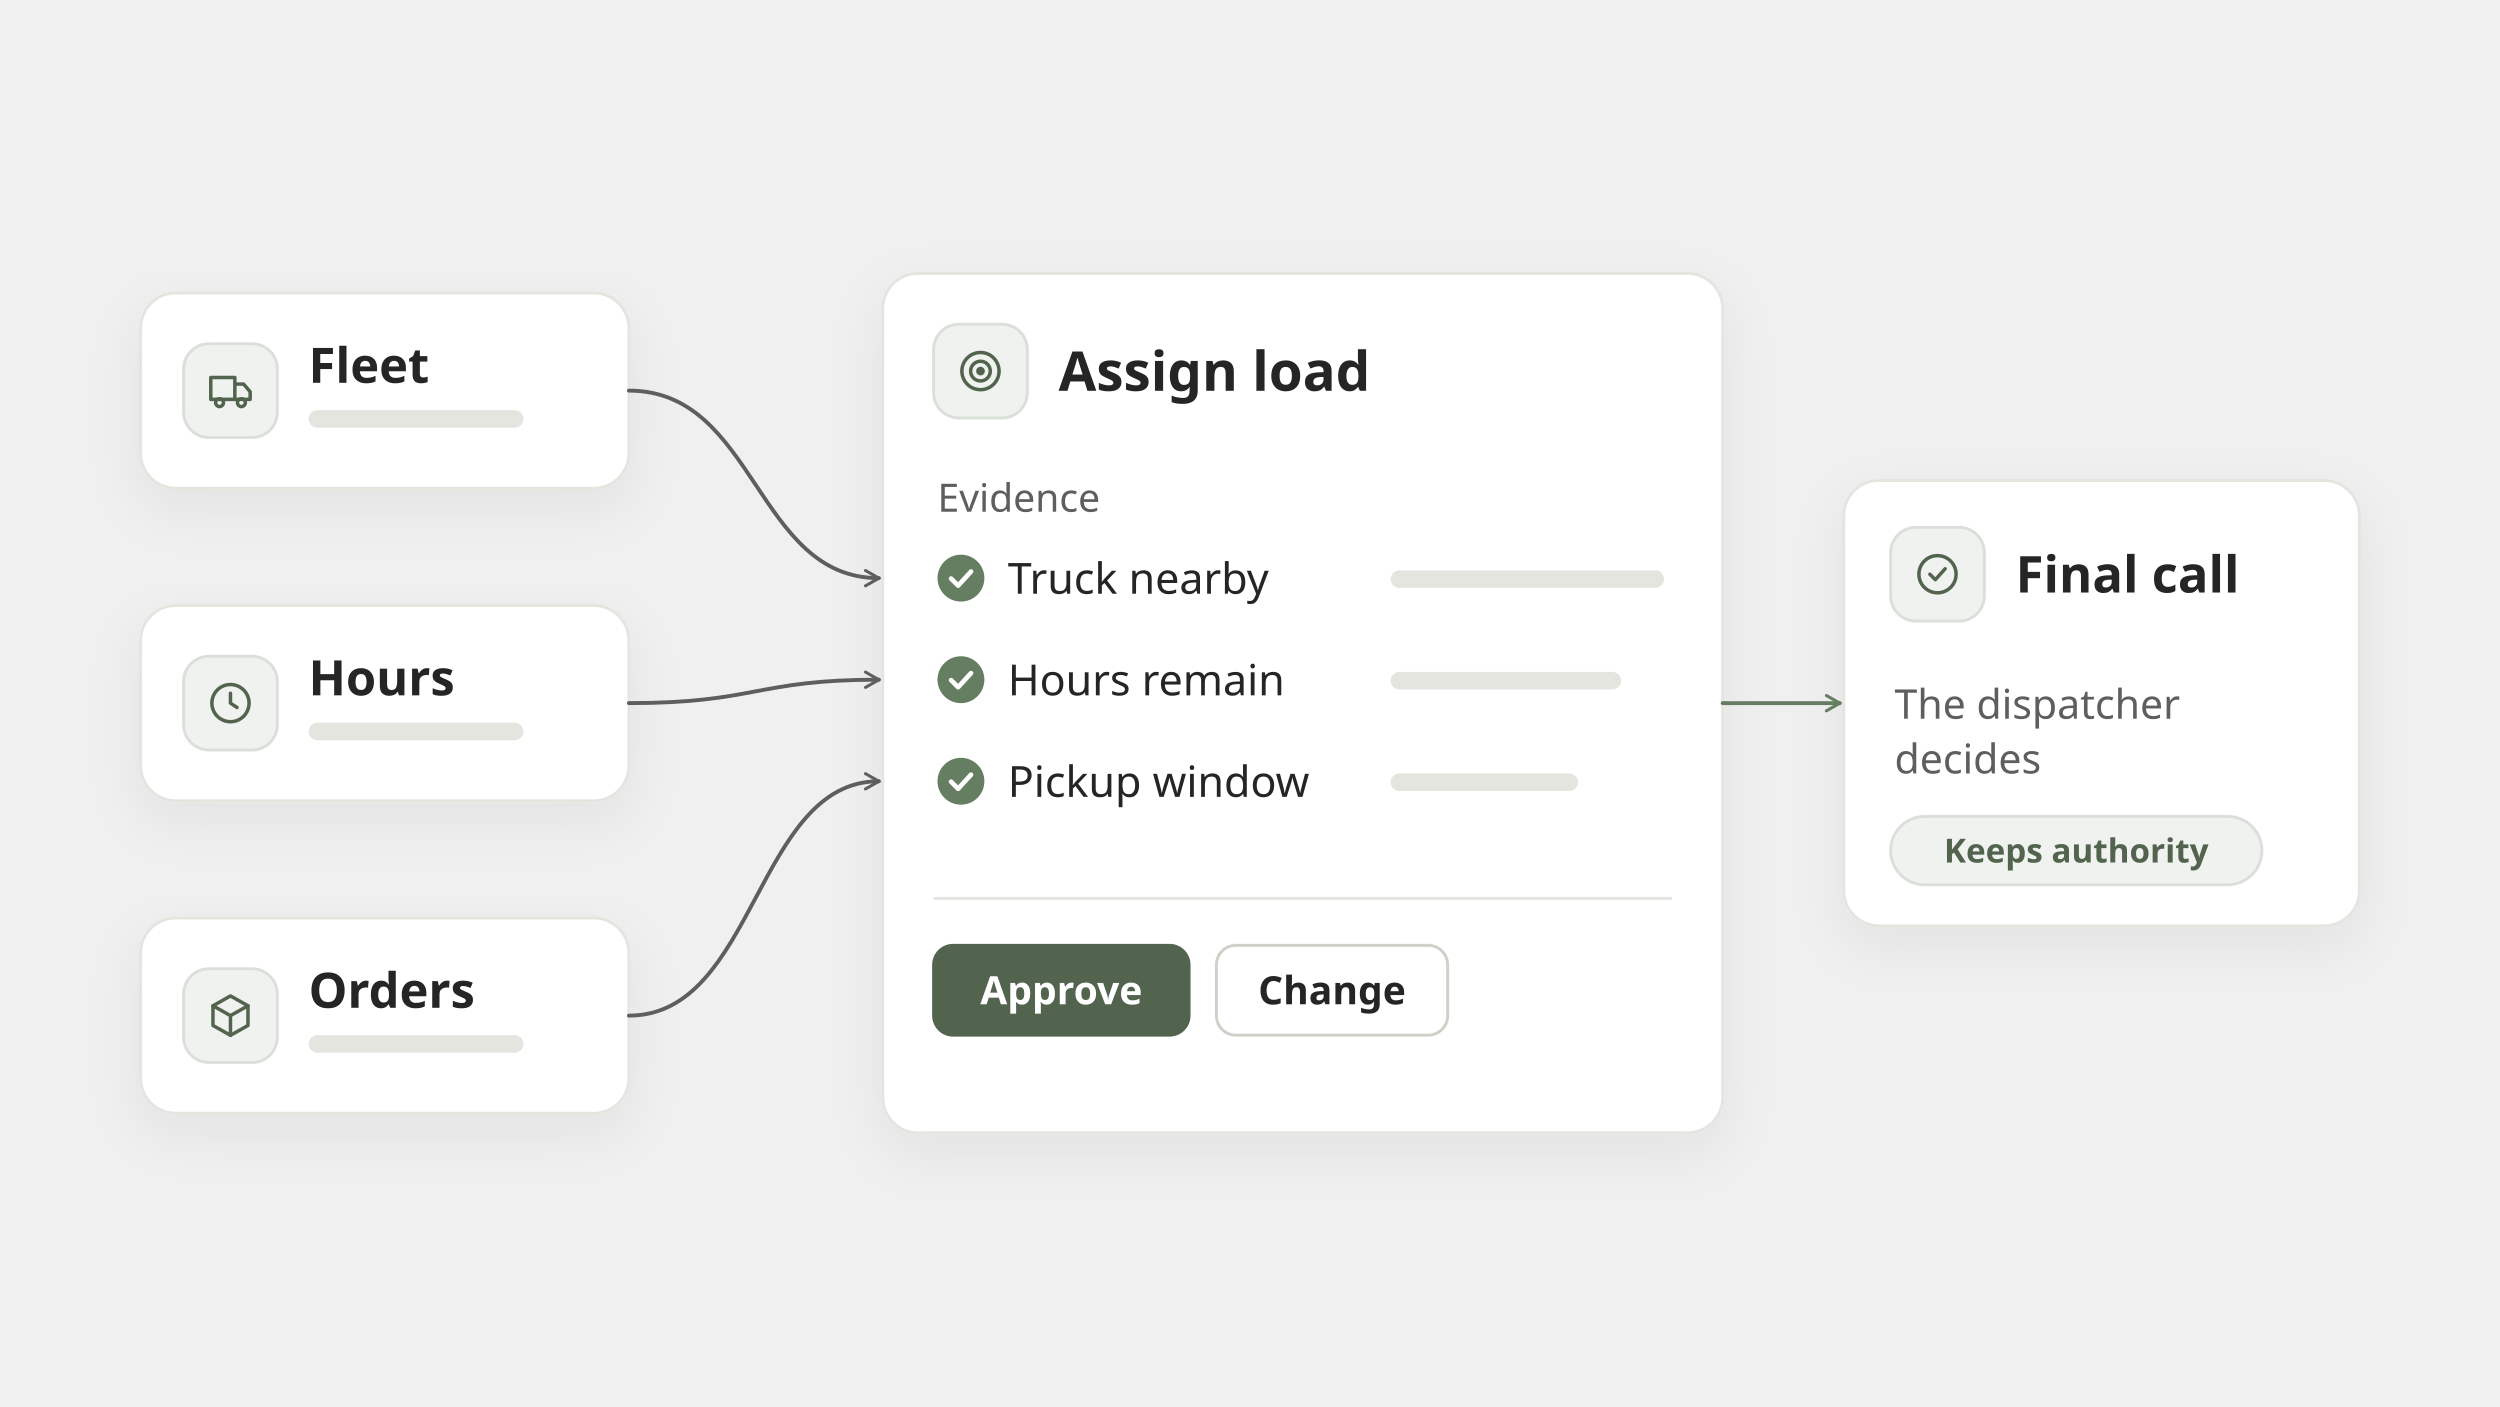
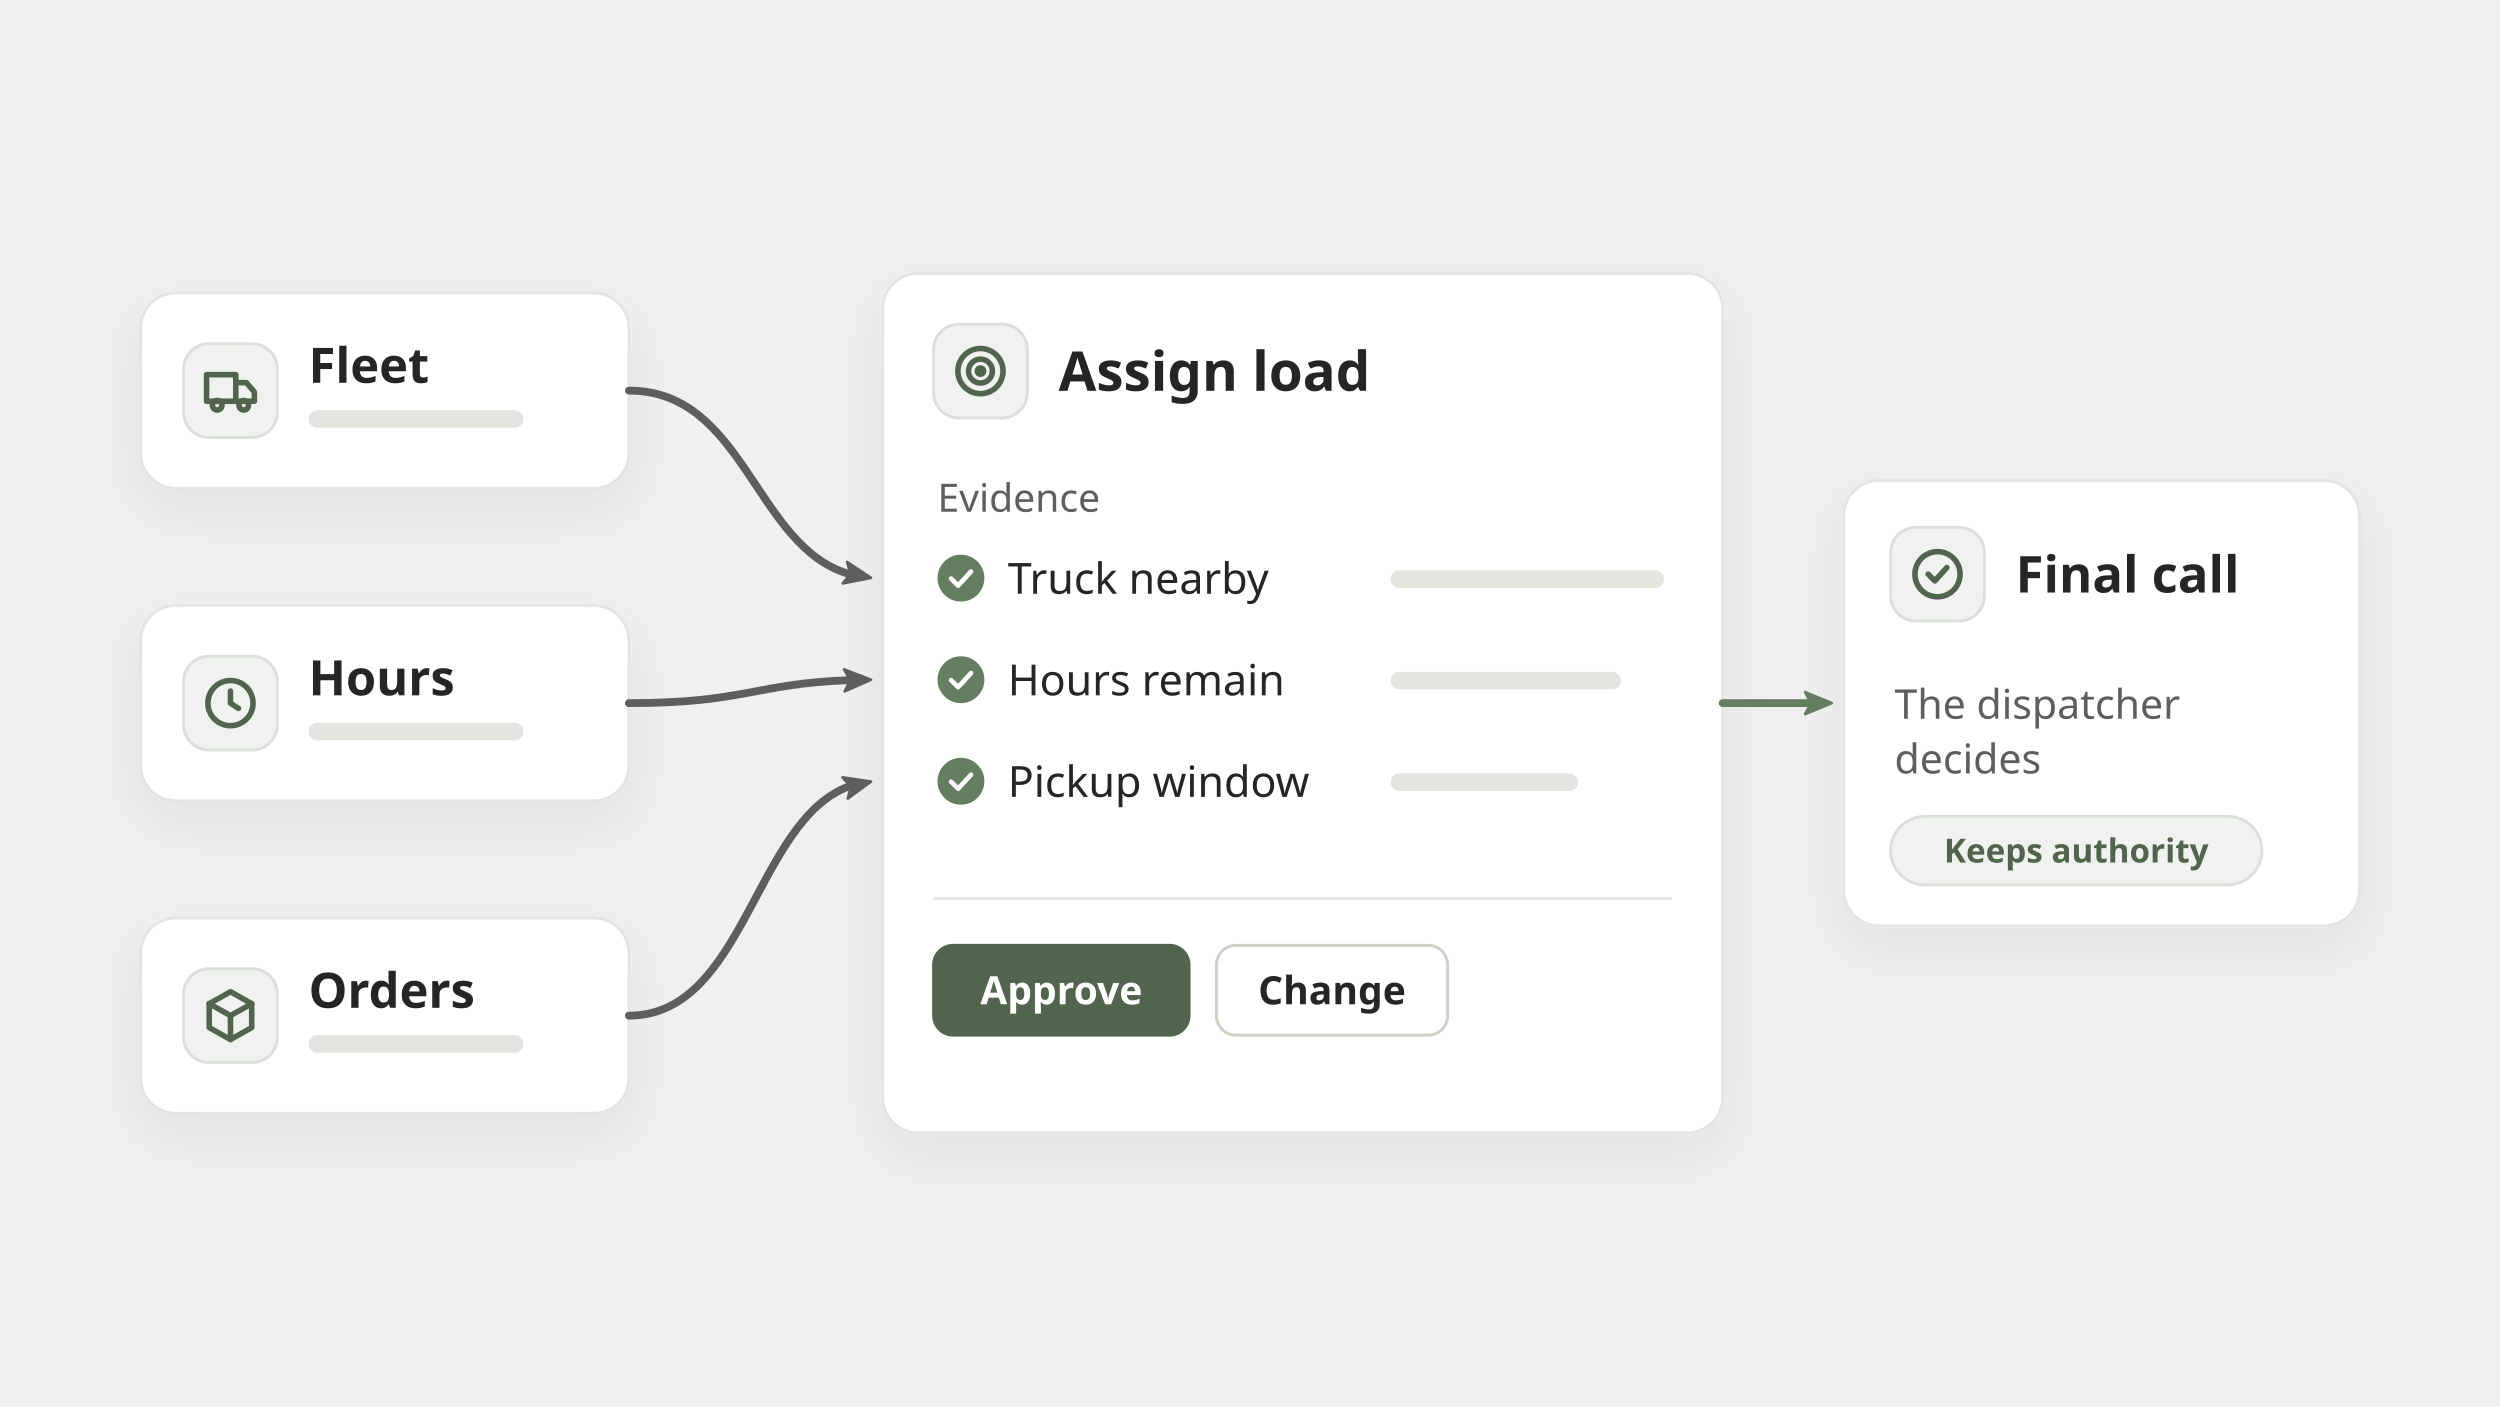
<svg xmlns="http://www.w3.org/2000/svg" viewBox="0 0 1280 720" width="1280" height="720">
  <defs>
    <filter id="sh" x="-20%" y="-20%" width="140%" height="160%">
      <feDropShadow dx="0" dy="1" stdDeviation="1" flood-color="#252525" flood-opacity="0.05" />
      <feDropShadow dx="0" dy="10" stdDeviation="14" flood-color="#252525" flood-opacity="0.06" />
    </filter>
    <marker id="hn" viewBox="0 0 10 10" refX="8" refY="5" markerWidth="7" markerHeight="7" markerUnits="userSpaceOnUse" orient="auto" overflow="visible">
-       <path d="M1 1L8 5 1 9" fill="none" stroke="#5c5f5c" stroke-width="1.6" stroke-linecap="round" stroke-linejoin="round" transform="scale(1.4) translate(-2.3 -1.4)" />
+       <path d="M1 1L8 5 1 9" fill="none" stroke="#5c5f5c" stroke-width="1.9" stroke-linecap="round" stroke-linejoin="round" transform="scale(3) translate(-5.333 -3.333)" />
    </marker>
    <marker id="ha" viewBox="0 0 10 10" refX="8" refY="5" markerWidth="7" markerHeight="7" markerUnits="userSpaceOnUse" orient="auto" overflow="visible">
-       <path d="M1 1L8 5 1 9" fill="none" stroke="#657d60" stroke-width="1.6" stroke-linecap="round" stroke-linejoin="round" transform="scale(1.4) translate(-2.3 -1.4)" />
+       <path d="M1 1L8 5 1 9" fill="none" stroke="#657d60" stroke-width="1.9" stroke-linecap="round" stroke-linejoin="round" transform="scale(3) translate(-5.333 -3.333)" />
    </marker>
  </defs>
  <rect x="72" y="150" width="250" height="100" rx="18" fill="#ffffff" stroke="#e5e5e0" stroke-width="1.5" filter="url(#sh)" />
  <rect x="94" y="176" width="48" height="48" rx="12.96" fill="#f0f2ef" stroke="#dae0d9" stroke-width="1.5" />
-   <g transform="translate(104.56 186.56) scale(1.12)" fill="none" stroke="#52634e" stroke-width="1.6" stroke-linecap="round" stroke-linejoin="round" color="#52634e">
+   <g transform="translate(101.68 183.68) scale(1.36)" fill="none" stroke="#52634e" stroke-width="2.1" stroke-linecap="round" stroke-linejoin="round" color="#52634e">
    <path d="M3 6h11v10H3zM14 9h4l3 3.5V16h-7" />
    <circle cx="7" cy="17.5" r="1.8" />
    <circle cx="17" cy="17.5" r="1.8" />
  </g>
  <text x="158" y="196" font-family="Montserrat, system-ui, sans-serif" font-size="25" font-weight="600" fill="#252525" text-anchor="start">Fleet</text>
  <rect x="158" y="210" width="110" height="9" rx="4.5" fill="#e5e5e0" />
  <rect x="72" y="310" width="250" height="100" rx="18" fill="#ffffff" stroke="#e5e5e0" stroke-width="1.5" filter="url(#sh)" />
  <rect x="94" y="336" width="48" height="48" rx="12.96" fill="#f0f2ef" stroke="#dae0d9" stroke-width="1.5" />
-   <g transform="translate(104.56 346.56) scale(1.12)" fill="none" stroke="#52634e" stroke-width="1.6" stroke-linecap="round" stroke-linejoin="round" color="#52634e">
+   <g transform="translate(101.68 343.68) scale(1.36)" fill="none" stroke="#52634e" stroke-width="2.1" stroke-linecap="round" stroke-linejoin="round" color="#52634e">
    <circle cx="12" cy="12" r="8.5" />
    <path d="M12 7.5V12l3 2" />
  </g>
  <text x="158" y="356" font-family="Montserrat, system-ui, sans-serif" font-size="25" font-weight="600" fill="#252525" text-anchor="start">Hours</text>
  <rect x="158" y="370" width="110" height="9" rx="4.5" fill="#e5e5e0" />
  <rect x="72" y="470" width="250" height="100" rx="18" fill="#ffffff" stroke="#e5e5e0" stroke-width="1.5" filter="url(#sh)" />
  <rect x="94" y="496" width="48" height="48" rx="12.96" fill="#f0f2ef" stroke="#dae0d9" stroke-width="1.5" />
-   <g transform="translate(104.56 506.56) scale(1.12)" fill="none" stroke="#52634e" stroke-width="1.6" stroke-linecap="round" stroke-linejoin="round" color="#52634e">
+   <g transform="translate(101.68 503.68) scale(1.36)" fill="none" stroke="#52634e" stroke-width="2.1" stroke-linecap="round" stroke-linejoin="round" color="#52634e">
    <path d="M12 3l8 4.5v9L12 21l-8-4.5v-9z" />
    <path d="M4 7.5l8 4.5 8-4.5M12 12v9" />
  </g>
  <text x="158" y="516" font-family="Montserrat, system-ui, sans-serif" font-size="25" font-weight="600" fill="#252525" text-anchor="start">Orders</text>
  <rect x="158" y="530" width="110" height="9" rx="4.5" fill="#e5e5e0" />
  <rect x="452" y="140" width="430" height="440" rx="18" fill="#ffffff" stroke="#e5e5e0" stroke-width="1.5" filter="url(#sh)" />
  <rect x="478" y="166" width="48" height="48" rx="12.96" fill="#f0f2ef" stroke="#dae0d9" stroke-width="1.5" />
-   <g transform="translate(488.56 176.56) scale(1.12)" fill="none" stroke="#52634e" stroke-width="1.6" stroke-linecap="round" stroke-linejoin="round" color="#52634e">
+   <g transform="translate(485.68 173.68) scale(1.36)" fill="none" stroke="#52634e" stroke-width="2.1" stroke-linecap="round" stroke-linejoin="round" color="#52634e">
    <circle cx="12" cy="12" r="8.5" />
    <circle cx="12" cy="12" r="4.5" />
    <circle cx="12" cy="12" r="1.2" fill="currentColor" />
  </g>
  <text x="542" y="200.08" font-family="Montserrat, system-ui, sans-serif" font-size="28" font-weight="600" fill="#252525" text-anchor="start">Assign load</text>
  <text x="480" y="262" font-family="Montserrat, system-ui, sans-serif" font-size="20" font-weight="500" fill="#5c5f5c" text-anchor="start">Evidence</text>
  <circle cx="492" cy="296" r="12" fill="#657d60" />
  <path d="M486.96 296.24l3.6 3.6 6.6-7.2" fill="none" stroke="#ffffff" stroke-width="2.4" stroke-linecap="round" stroke-linejoin="round" />
  <text x="516" y="304" font-family="Montserrat, system-ui, sans-serif" font-size="22" font-weight="500" fill="#252525" text-anchor="start">Truck nearby</text>
  <rect x="712" y="292" width="140" height="9" rx="4.5" fill="#e5e5e0" />
  <circle cx="492" cy="348" r="12" fill="#657d60" />
  <path d="M486.96 348.24l3.6 3.6 6.6-7.2" fill="none" stroke="#ffffff" stroke-width="2.4" stroke-linecap="round" stroke-linejoin="round" />
  <text x="516" y="356" font-family="Montserrat, system-ui, sans-serif" font-size="22" font-weight="500" fill="#252525" text-anchor="start">Hours remain</text>
  <rect x="712" y="344" width="118" height="9" rx="4.5" fill="#e5e5e0" />
  <circle cx="492" cy="400" r="12" fill="#657d60" />
  <path d="M486.96 400.24l3.6 3.6 6.6-7.2" fill="none" stroke="#ffffff" stroke-width="2.4" stroke-linecap="round" stroke-linejoin="round" />
  <text x="516" y="408" font-family="Montserrat, system-ui, sans-serif" font-size="22" font-weight="500" fill="#252525" text-anchor="start">Pickup window</text>
  <rect x="712" y="396" width="96" height="9" rx="4.5" fill="#e5e5e0" />
-   <path d="M322 200C387 200 387 296 450 296" fill="none" stroke="#5c5f5c" stroke-width="2" stroke-linecap="round" stroke-linejoin="round" marker-end="url(#hn)" />
-   <path d="M322 360C387 360 387 348 450 348" fill="none" stroke="#5c5f5c" stroke-width="2" stroke-linecap="round" stroke-linejoin="round" marker-end="url(#hn)" />
-   <path d="M322 520C387 520 387 400 450 400" fill="none" stroke="#5c5f5c" stroke-width="2" stroke-linecap="round" stroke-linejoin="round" marker-end="url(#hn)" />
+   <path d="M322 200C381.28 200 386.5 279.85 434.74 293.9" fill="none" stroke="#5c5f5c" stroke-width="4" stroke-linecap="round" stroke-linejoin="round" />
+   <path d="M445.93 295.86L431.5 298.71L435.53 293.8L433.68 287.72Z" fill="#5c5f5c" stroke="#5c5f5c" stroke-width="1.4" stroke-linejoin="round" />
+   <path d="M322 360C381.28 360 386.5 350.02 434.74 348.26" fill="none" stroke="#5c5f5c" stroke-width="4" stroke-linecap="round" stroke-linejoin="round" />
+   <path d="M445.93 348.02L432.48 353.96L435.33 348.28L432.2 342.76Z" fill="#5c5f5c" stroke="#5c5f5c" stroke-width="1.4" stroke-linejoin="round" />
+   <path d="M322 520C381.28 520 386.5 420.19 434.74 402.62" fill="none" stroke="#5c5f5c" stroke-width="4" stroke-linecap="round" stroke-linejoin="round" />
+   <path d="M445.93 400.17L434.08 408.88L435.64 402.73L431.38 398.01Z" fill="#5c5f5c" stroke="#5c5f5c" stroke-width="1.4" stroke-linejoin="round" />
  <path d="M478 460H856" stroke="#e5e5e0" stroke-width="1.5" />
  <rect x="478" y="484" width="130.8" height="46" rx="10" fill="#52634e" stroke="#52634e" stroke-width="1.5" />
  <text x="543.4" y="514.2" font-family="Montserrat, system-ui, sans-serif" font-size="20" font-weight="600" fill="#ffffff" text-anchor="middle">Approve</text>
  <rect x="622.8" y="484" width="118.4" height="46" rx="10" fill="#ffffff" stroke="#d0d0c8" stroke-width="1.5" />
  <text x="682" y="514.2" font-family="Montserrat, system-ui, sans-serif" font-size="20" font-weight="600" fill="#252525" text-anchor="middle">Change</text>
  <rect x="944" y="246" width="264" height="228" rx="18" fill="#ffffff" stroke="#e5e5e0" stroke-width="1.5" filter="url(#sh)" />
  <rect x="968" y="270" width="48" height="48" rx="12.96" fill="#f0f2ef" stroke="#dae0d9" stroke-width="1.5" />
-   <g transform="translate(978.56 280.56) scale(1.12)" fill="none" stroke="#52634e" stroke-width="1.6" stroke-linecap="round" stroke-linejoin="round" color="#52634e">
+   <g transform="translate(975.68 277.68) scale(1.36)" fill="none" stroke="#52634e" stroke-width="2.1" stroke-linecap="round" stroke-linejoin="round" color="#52634e">
    <circle cx="12" cy="12" r="8.5" />
    <path d="M8.5 12l2.5 2.5 4.5-5" />
  </g>
  <text x="1032" y="303.36" font-family="Montserrat, system-ui, sans-serif" font-size="26" font-weight="600" fill="#252525" text-anchor="start">Final call</text>
  <text x="970" y="368" font-family="Montserrat, system-ui, sans-serif" font-size="21" font-weight="500" fill="#5c5f5c" text-anchor="start">The dispatcher</text>
  <text x="970" y="396" font-family="Montserrat, system-ui, sans-serif" font-size="21" font-weight="500" fill="#5c5f5c" text-anchor="start">decides</text>
  <rect x="968" y="418" width="190.1" height="35" rx="17.5" fill="#f0f2ef" stroke="#dae0d9" stroke-width="1.5" />
  <text x="1063.05" y="441.62" font-family="Montserrat, system-ui, sans-serif" font-size="17" font-weight="600" fill="#52634e" text-anchor="middle">Keeps authority</text>
-   <path d="M882 360C913 360 913 360 942 360" fill="none" stroke="#657d60" stroke-width="2" stroke-linecap="round" stroke-linejoin="round" marker-end="url(#ha)" />
+   <path d="M882 360C906.37 360 911.58 360 926.78 360" fill="none" stroke="#657d60" stroke-width="4" stroke-linecap="round" stroke-linejoin="round" />
+   <path d="M937.86 360L924.26 365.6L927.25 360L924.26 354.4Z" fill="#657d60" stroke="#657d60" stroke-width="1.4" stroke-linejoin="round" />
</svg>
